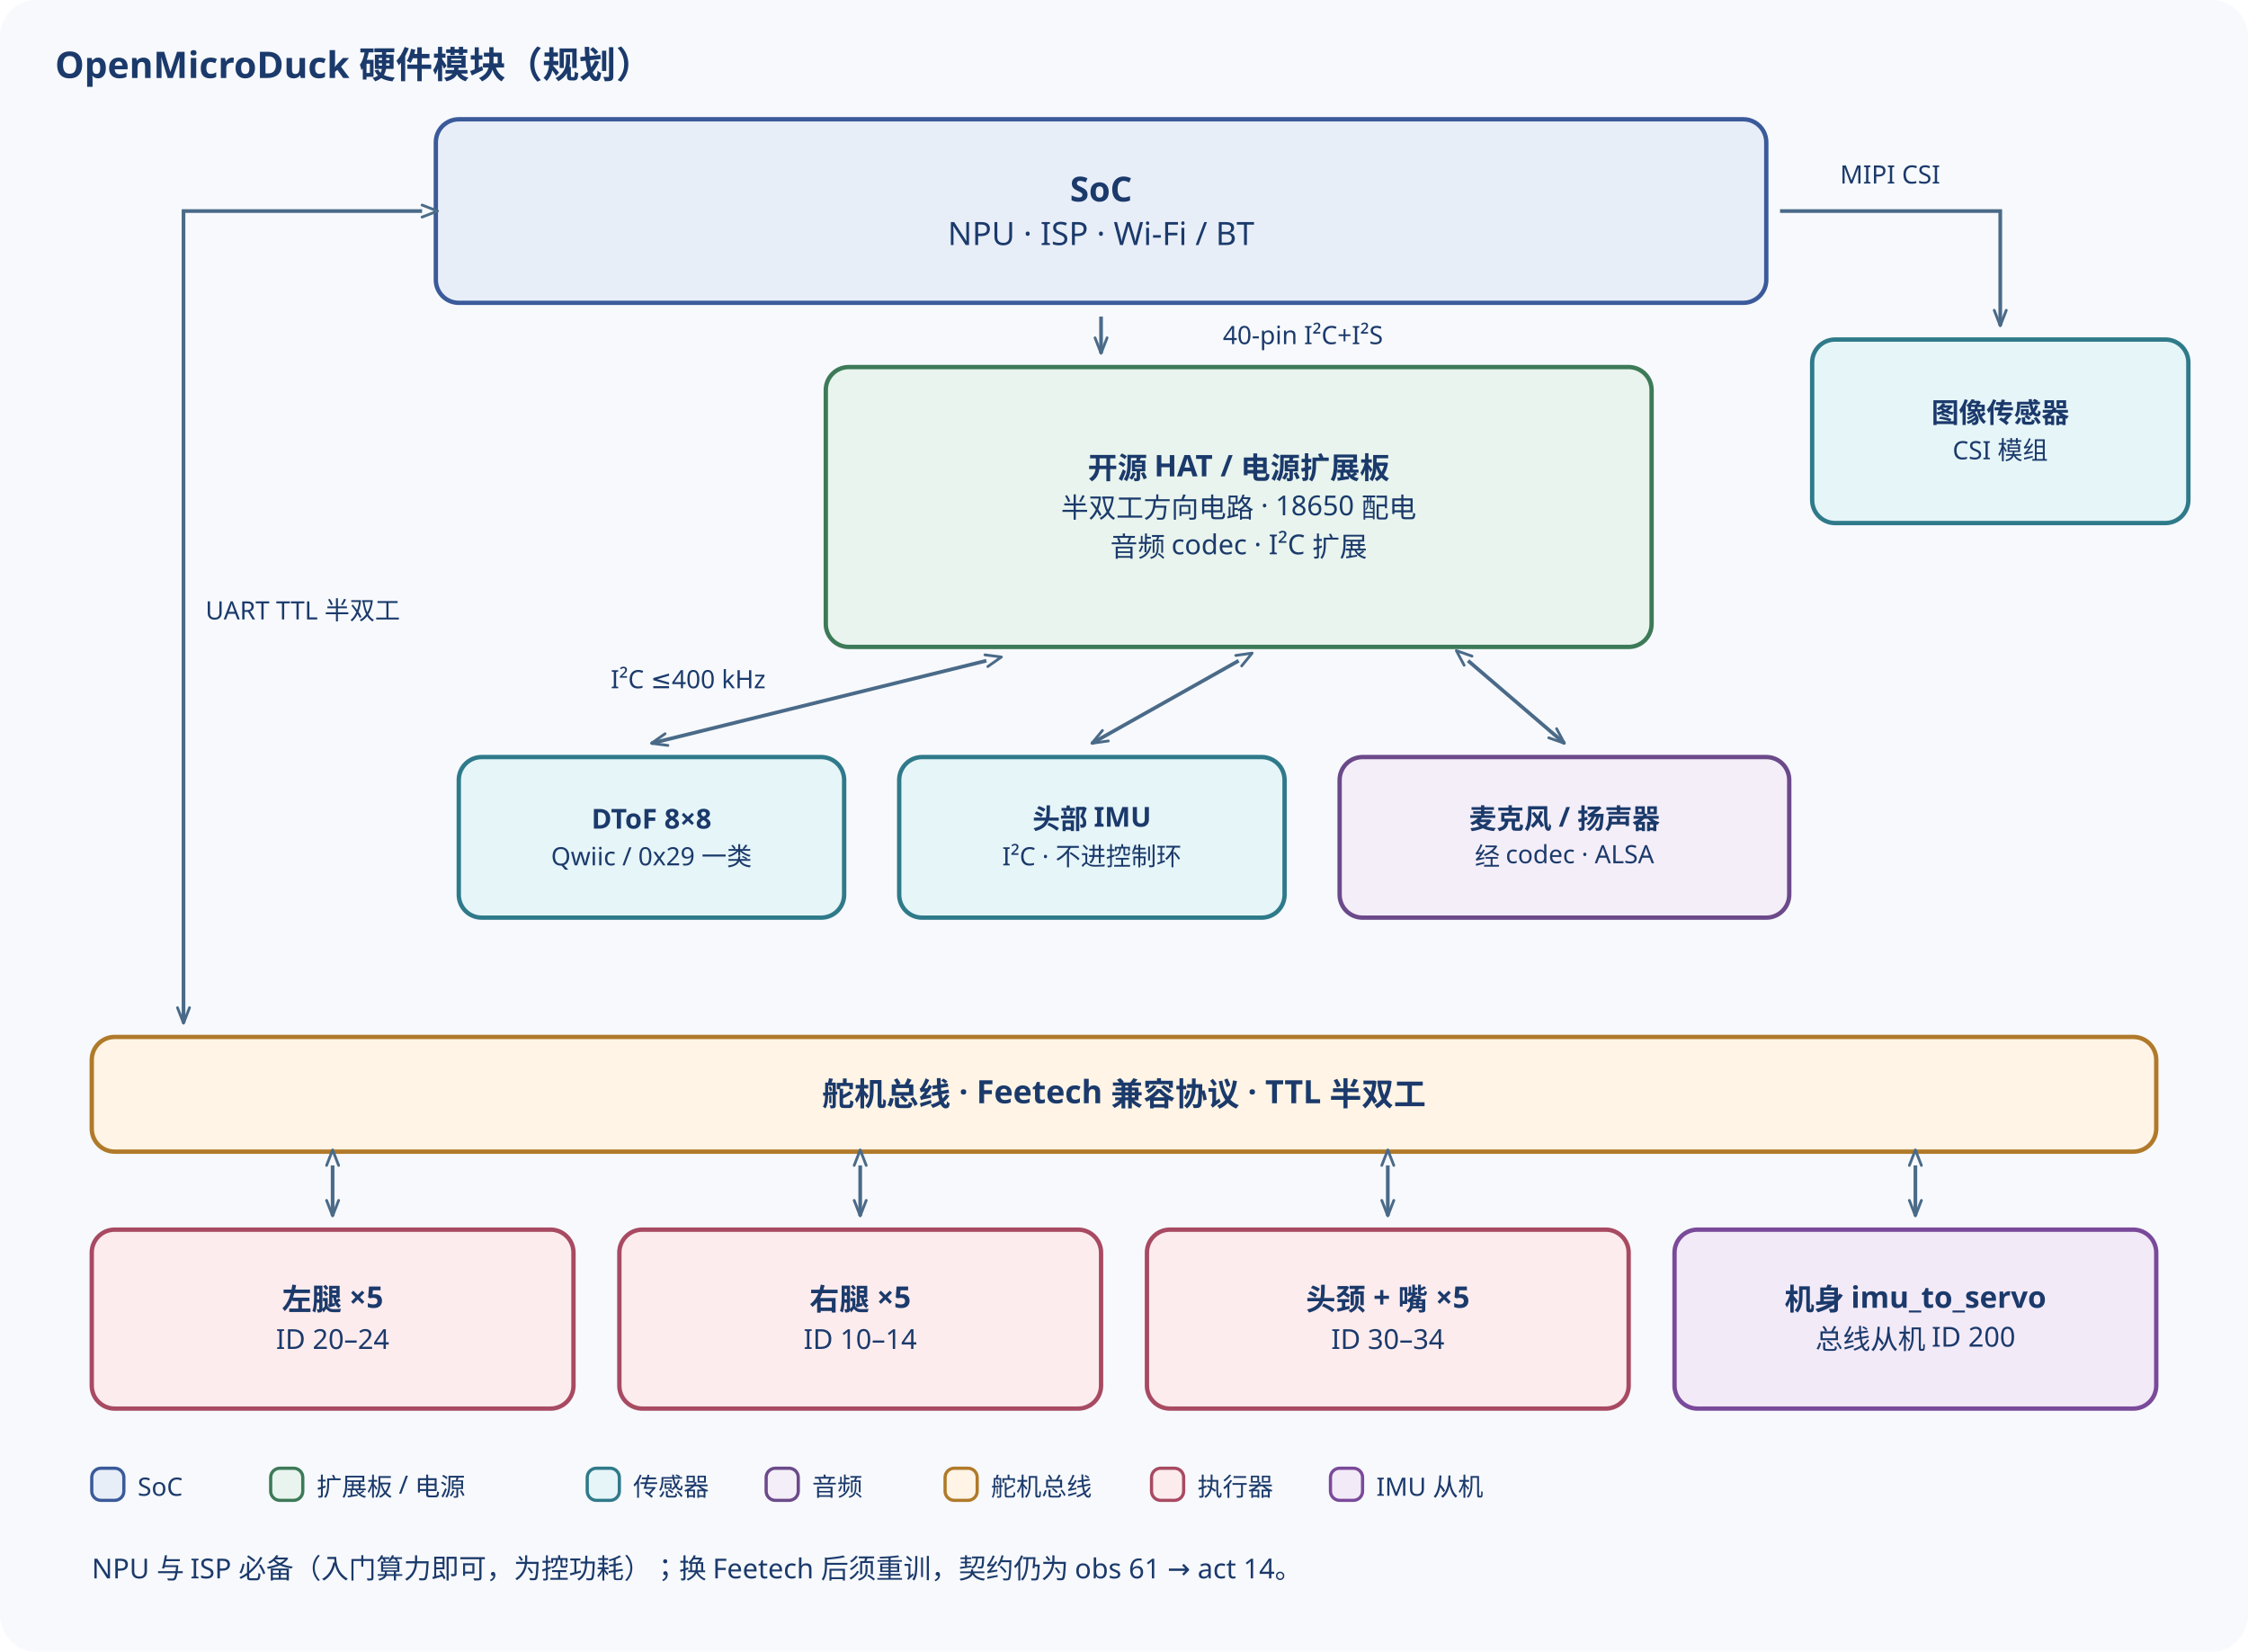
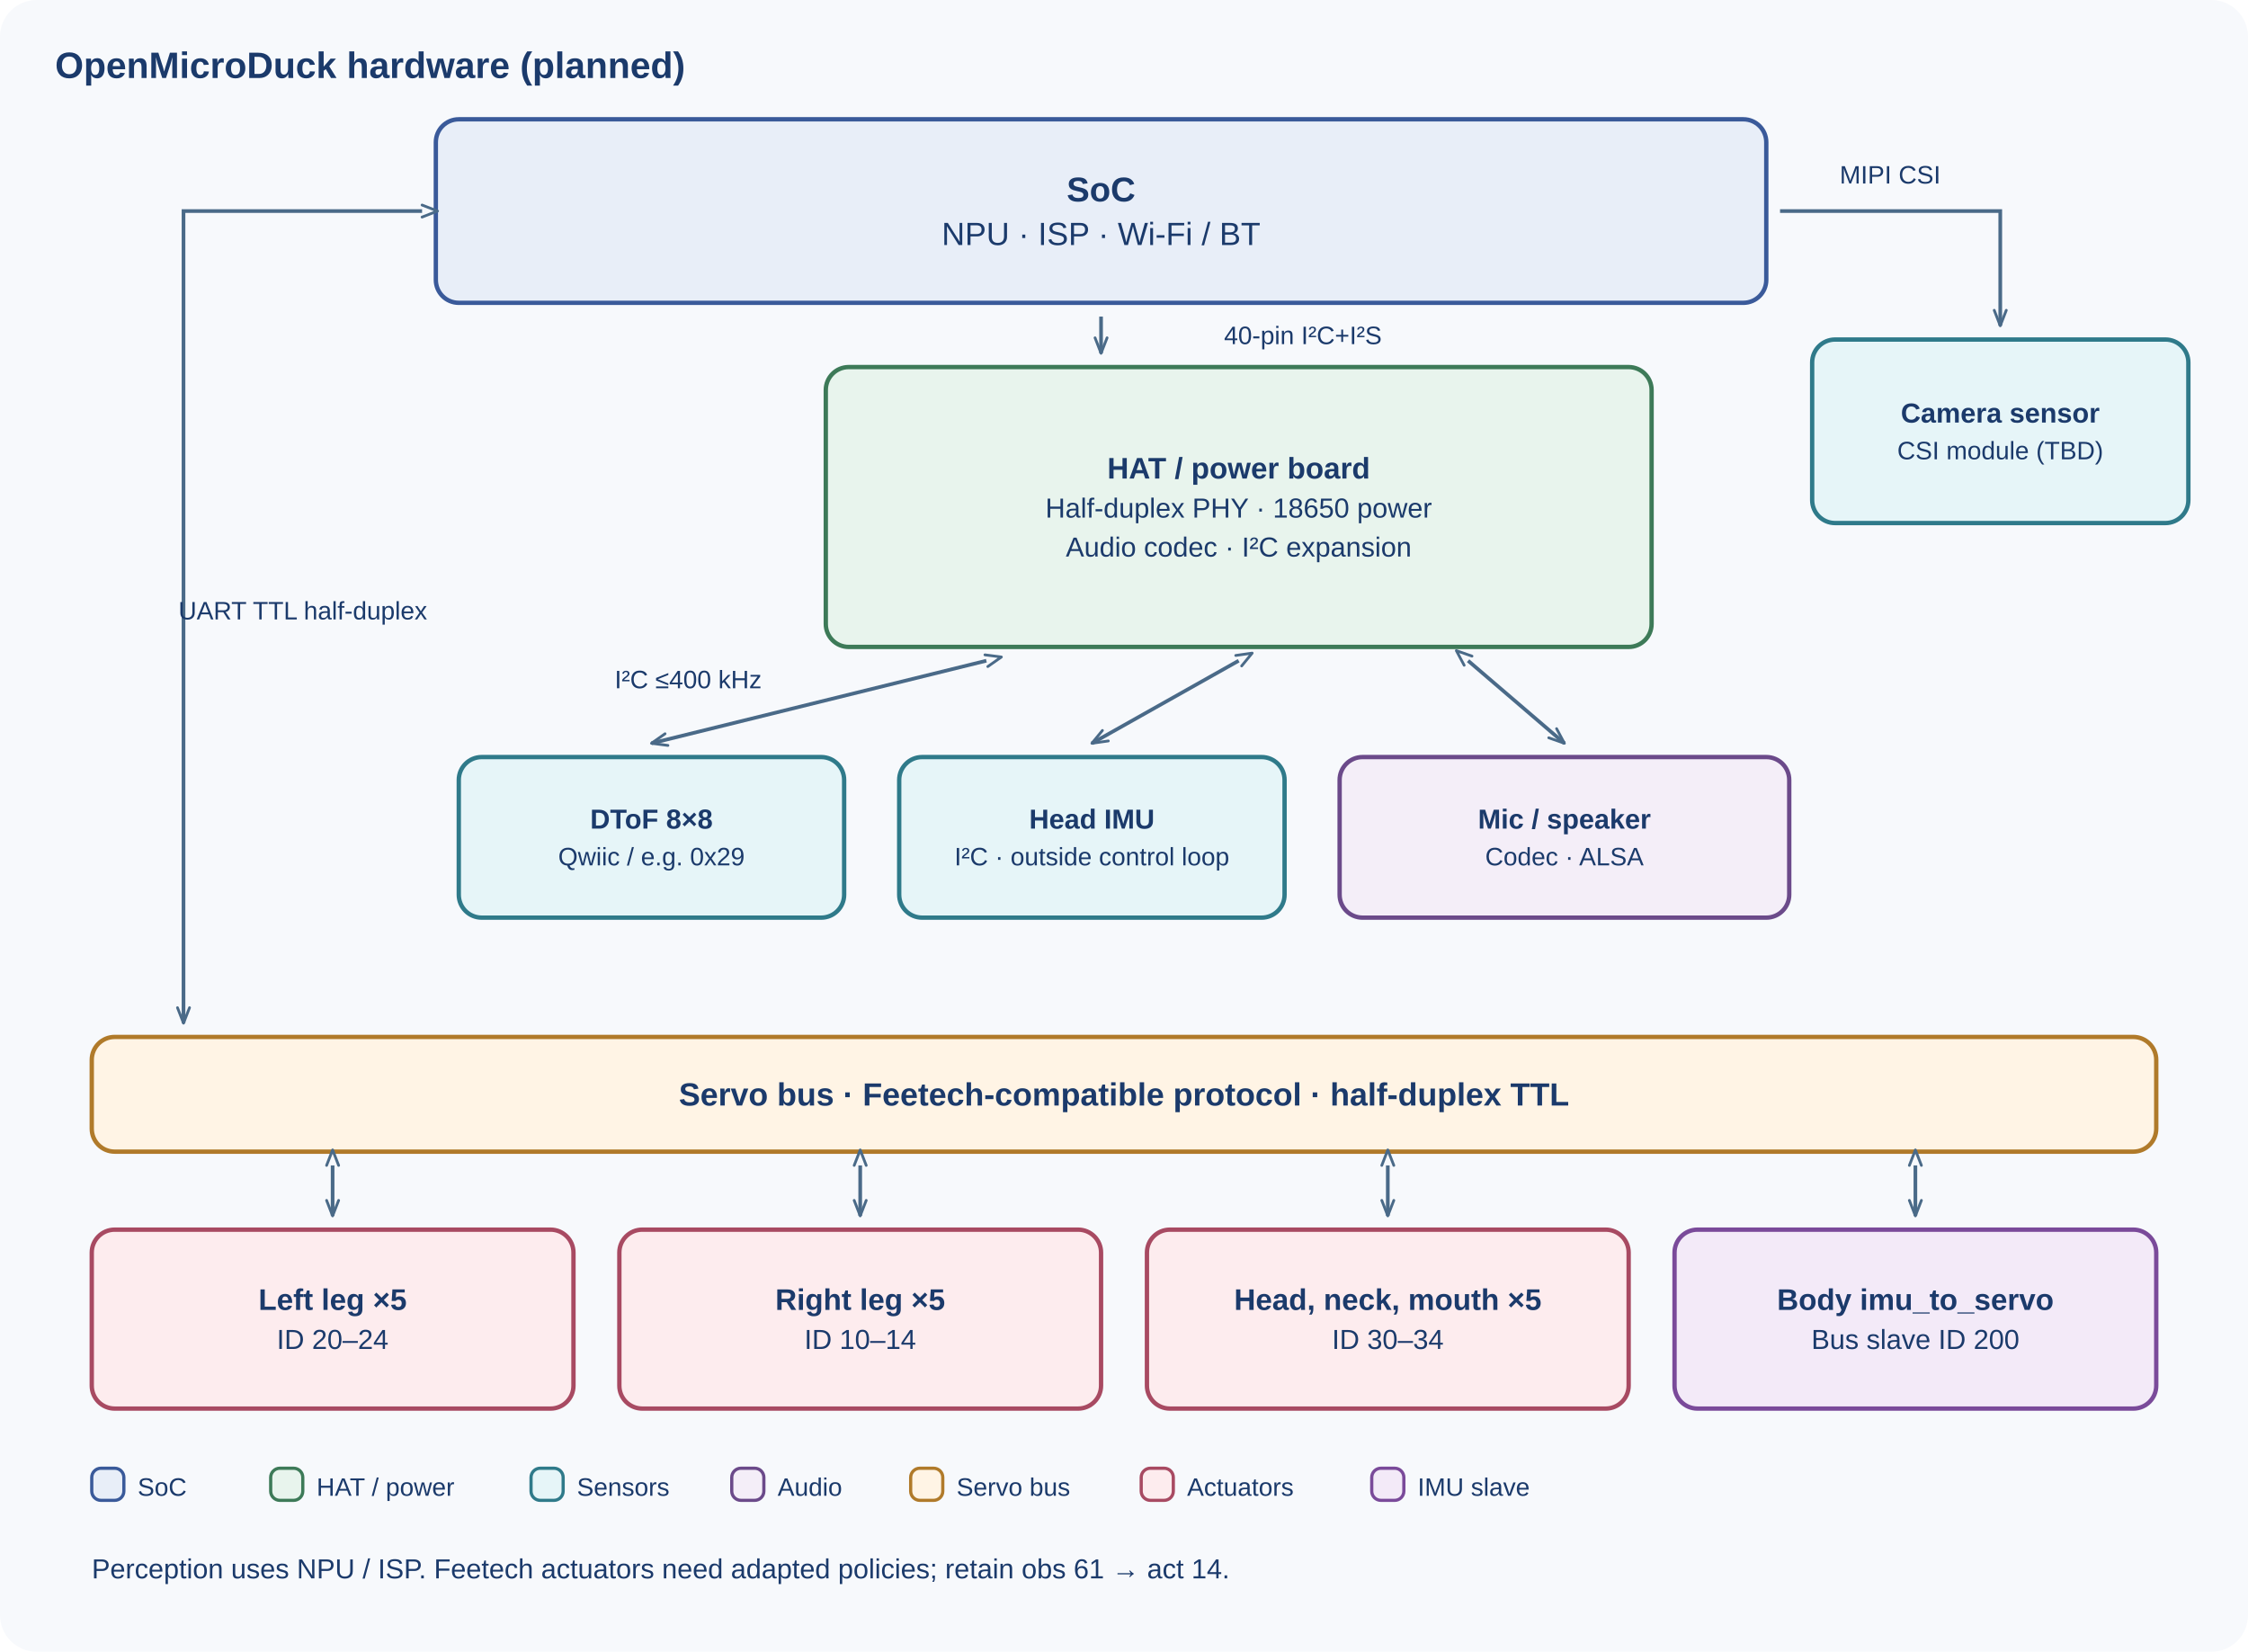
- <svg xmlns="http://www.w3.org/2000/svg" viewBox="0 0 980 720" width="980" height="720" role="img" aria-label="OpenMicroDuck 硬件模块（规划）">
+ <svg xmlns="http://www.w3.org/2000/svg" viewBox="0 0 980 720" width="980" height="720" role="img" aria-label="OpenMicroDuck hardware (planned)">
  <defs>
    <marker id="ao" viewBox="0 0 12 10" refX="10.5" refY="5" markerWidth="9" markerHeight="7.5" orient="auto" markerUnits="userSpaceOnUse">
      <polyline points="1.5,1.5 10.5,5 1.5,8.5" fill="none" stroke="#4A6A88" stroke-width="1.6" stroke-linecap="round" stroke-linejoin="round" />
    </marker>
    <marker id="ao-rev" viewBox="0 0 12 10" refX="1.5" refY="5" markerWidth="9" markerHeight="7.5" orient="auto-start-reverse" markerUnits="userSpaceOnUse">
      <polyline points="1.5,1.5 10.5,5 1.5,8.5" fill="none" stroke="#4A6A88" stroke-width="1.6" stroke-linecap="round" stroke-linejoin="round" />
    </marker>
  </defs>
  <rect x="0" y="0" width="980" height="720" fill="#F7F9FC" rx="16" />
-   <text x="24" y="34" font-family="'Microsoft YaHei', '微软雅黑', 'PingFang SC', 'Noto Sans SC', sans-serif" font-size="16" font-weight="700" fill="#1B3A6B">OpenMicroDuck 硬件模块（规划）</text>
+   <text x="24" y="34" font-family="'Arial', 'Helvetica', sans-serif" font-size="16" font-weight="700" fill="#1B3A6B">OpenMicroDuck hardware (planned)</text>
  <rect x="190" y="52" width="580" height="80" rx="10" fill="#E8EEF8" stroke="#3A5A9A" stroke-width="1.9" />
-   <text x="480.0" y="87.8" text-anchor="middle" font-family="'Microsoft YaHei', '微软雅黑', 'PingFang SC', 'Noto Sans SC', sans-serif" font-size="15" font-weight="600" fill="#1B3A6B">SoC</text>
-   <text x="480.0" y="106.8" text-anchor="middle" font-family="'Microsoft YaHei', '微软雅黑', 'PingFang SC', 'Noto Sans SC', sans-serif" font-size="14" font-weight="400" fill="#1B3A6B">NPU · ISP · Wi-Fi / BT</text>
+   <text x="480.0" y="87.8" text-anchor="middle" font-family="'Arial', 'Helvetica', sans-serif" font-size="15" font-weight="600" fill="#1B3A6B">SoC</text>
+   <text x="480.0" y="106.8" text-anchor="middle" font-family="'Arial', 'Helvetica', sans-serif" font-size="14" font-weight="400" fill="#1B3A6B">NPU · ISP · Wi-Fi / BT</text>
  <rect x="790" y="148" width="164" height="80" rx="10" fill="#E6F5F8" stroke="#2F7A8A" stroke-width="1.9" />
-   <text x="872.0" y="184.2" text-anchor="middle" font-family="'Microsoft YaHei', '微软雅黑', 'PingFang SC', 'Noto Sans SC', sans-serif" font-size="12" font-weight="600" fill="#1B3A6B">图像传感器</text>
-   <text x="872.0" y="200.2" text-anchor="middle" font-family="'Microsoft YaHei', '微软雅黑', 'PingFang SC', 'Noto Sans SC', sans-serif" font-size="11" font-weight="400" fill="#1B3A6B">CSI 模组</text>
+   <text x="872.0" y="184.2" text-anchor="middle" font-family="'Arial', 'Helvetica', sans-serif" font-size="12" font-weight="600" fill="#1B3A6B">Camera sensor</text>
+   <text x="872.0" y="200.2" text-anchor="middle" font-family="'Arial', 'Helvetica', sans-serif" font-size="11" font-weight="400" fill="#1B3A6B">CSI module (TBD)</text>
  <path d="M 776 92 L 872 92 L 872 142" fill="none" stroke="#4A6A88" stroke-width="1.6" marker-end="url(#ao)" />
-   <text x="824" y="80" text-anchor="middle" font-family="'Microsoft YaHei', '微软雅黑', 'PingFang SC', 'Noto Sans SC', sans-serif" font-size="11" font-weight="400" fill="#1B3A6B">MIPI CSI</text>
+   <text x="824" y="80" text-anchor="middle" font-family="'Arial', 'Helvetica', sans-serif" font-size="11" font-weight="400" fill="#1B3A6B">MIPI CSI</text>
  <rect x="360" y="160" width="360" height="122" rx="10" fill="#E8F4ED" stroke="#3D7A58" stroke-width="1.9" />
-   <text x="540.0" y="208.6" text-anchor="middle" font-family="'Microsoft YaHei', '微软雅黑', 'PingFang SC', 'Noto Sans SC', sans-serif" font-size="13" font-weight="600" fill="#1B3A6B">开源 HAT / 电源扩展板</text>
-   <text x="540.0" y="225.6" text-anchor="middle" font-family="'Microsoft YaHei', '微软雅黑', 'PingFang SC', 'Noto Sans SC', sans-serif" font-size="12" font-weight="400" fill="#1B3A6B">半双工方向电路  ·  18650 配电</text>
-   <text x="540.0" y="242.6" text-anchor="middle" font-family="'Microsoft YaHei', '微软雅黑', 'PingFang SC', 'Noto Sans SC', sans-serif" font-size="12" font-weight="400" fill="#1B3A6B">音频 codec  ·  I²C 扩展</text>
+   <text x="540.0" y="208.6" text-anchor="middle" font-family="'Arial', 'Helvetica', sans-serif" font-size="13" font-weight="600" fill="#1B3A6B">HAT / power board</text>
+   <text x="540.0" y="225.6" text-anchor="middle" font-family="'Arial', 'Helvetica', sans-serif" font-size="12" font-weight="400" fill="#1B3A6B">Half-duplex PHY · 18650 power</text>
+   <text x="540.0" y="242.6" text-anchor="middle" font-family="'Arial', 'Helvetica', sans-serif" font-size="12" font-weight="400" fill="#1B3A6B">Audio codec · I²C expansion</text>
  <line x1="480" y1="138" x2="480" y2="154" stroke="#4A6A88" stroke-width="1.6" fill="none" marker-end="url(#ao)" />
-   <text x="568" y="150" text-anchor="middle" font-family="'Microsoft YaHei', '微软雅黑', 'PingFang SC', 'Noto Sans SC', sans-serif" font-size="11" font-weight="400" fill="#1B3A6B">40-pin I²C+I²S</text>
+   <text x="568" y="150" text-anchor="middle" font-family="'Arial', 'Helvetica', sans-serif" font-size="11" font-weight="400" fill="#1B3A6B">40-pin I²C+I²S</text>
  <rect x="200" y="330" width="168" height="70" rx="10" fill="#E6F5F8" stroke="#2F7A8A" stroke-width="1.9" />
-   <text x="284.0" y="361.2" text-anchor="middle" font-family="'Microsoft YaHei', '微软雅黑', 'PingFang SC', 'Noto Sans SC', sans-serif" font-size="12" font-weight="600" fill="#1B3A6B">DToF 8×8</text>
-   <text x="284.0" y="377.2" text-anchor="middle" font-family="'Microsoft YaHei', '微软雅黑', 'PingFang SC', 'Noto Sans SC', sans-serif" font-size="11" font-weight="400" fill="#1B3A6B">Qwiic / 0x29 一类</text>
+   <text x="284.0" y="361.2" text-anchor="middle" font-family="'Arial', 'Helvetica', sans-serif" font-size="12" font-weight="600" fill="#1B3A6B">DToF 8×8</text>
+   <text x="284.0" y="377.2" text-anchor="middle" font-family="'Arial', 'Helvetica', sans-serif" font-size="11" font-weight="400" fill="#1B3A6B">Qwiic / e.g. 0x29</text>
  <rect x="392" y="330" width="168" height="70" rx="10" fill="#E6F5F8" stroke="#2F7A8A" stroke-width="1.9" />
-   <text x="476.0" y="361.2" text-anchor="middle" font-family="'Microsoft YaHei', '微软雅黑', 'PingFang SC', 'Noto Sans SC', sans-serif" font-size="12" font-weight="600" fill="#1B3A6B">头部 IMU</text>
-   <text x="476.0" y="377.2" text-anchor="middle" font-family="'Microsoft YaHei', '微软雅黑', 'PingFang SC', 'Noto Sans SC', sans-serif" font-size="11" font-weight="400" fill="#1B3A6B">I²C · 不进控制环</text>
+   <text x="476.0" y="361.2" text-anchor="middle" font-family="'Arial', 'Helvetica', sans-serif" font-size="12" font-weight="600" fill="#1B3A6B">Head IMU</text>
+   <text x="476.0" y="377.2" text-anchor="middle" font-family="'Arial', 'Helvetica', sans-serif" font-size="11" font-weight="400" fill="#1B3A6B">I²C · outside control loop</text>
  <rect x="584" y="330" width="196" height="70" rx="10" fill="#F4EEF8" stroke="#6B4A8A" stroke-width="1.9" />
-   <text x="682.0" y="361.2" text-anchor="middle" font-family="'Microsoft YaHei', '微软雅黑', 'PingFang SC', 'Noto Sans SC', sans-serif" font-size="12" font-weight="600" fill="#1B3A6B">麦克风 / 扬声器</text>
-   <text x="682.0" y="377.2" text-anchor="middle" font-family="'Microsoft YaHei', '微软雅黑', 'PingFang SC', 'Noto Sans SC', sans-serif" font-size="11" font-weight="400" fill="#1B3A6B">经 codec · ALSA</text>
+   <text x="682.0" y="361.2" text-anchor="middle" font-family="'Arial', 'Helvetica', sans-serif" font-size="12" font-weight="600" fill="#1B3A6B">Mic / speaker</text>
+   <text x="682.0" y="377.2" text-anchor="middle" font-family="'Arial', 'Helvetica', sans-serif" font-size="11" font-weight="400" fill="#1B3A6B">Codec · ALSA</text>
  <path d="M 430 288 L 284 324" fill="none" stroke="#4A6A88" stroke-width="1.6" marker-start="url(#ao-rev)" marker-end="url(#ao)" />
-   <text x="300" y="300" text-anchor="middle" font-family="'Microsoft YaHei', '微软雅黑', 'PingFang SC', 'Noto Sans SC', sans-serif" font-size="11" font-weight="400" fill="#1B3A6B">I²C ≤400 kHz</text>
+   <text x="300" y="300" text-anchor="middle" font-family="'Arial', 'Helvetica', sans-serif" font-size="11" font-weight="400" fill="#1B3A6B">I²C ≤400 kHz</text>
  <path d="M 540 288 L 476 324" fill="none" stroke="#4A6A88" stroke-width="1.6" marker-start="url(#ao-rev)" marker-end="url(#ao)" />
  <path d="M 640 288 L 682 324" fill="none" stroke="#4A6A88" stroke-width="1.6" marker-start="url(#ao-rev)" marker-end="url(#ao)" />
  <path d="M 184 92 L 80 92 L 80 446" fill="none" stroke="#4A6A88" stroke-width="1.6" marker-start="url(#ao-rev)" marker-end="url(#ao)" />
-   <text x="132" y="270" text-anchor="middle" font-family="'Microsoft YaHei', '微软雅黑', 'PingFang SC', 'Noto Sans SC', sans-serif" font-size="11" font-weight="400" fill="#1B3A6B">UART TTL 半双工</text>
+   <text x="132" y="270" text-anchor="middle" font-family="'Arial', 'Helvetica', sans-serif" font-size="11" font-weight="400" fill="#1B3A6B">UART TTL half-duplex</text>
  <rect x="40" y="452" width="900" height="50" rx="10" fill="#FFF4E5" stroke="#B07A2A" stroke-width="1.9" />
-   <text x="490.0" y="481.9" text-anchor="middle" font-family="'Microsoft YaHei', '微软雅黑', 'PingFang SC', 'Noto Sans SC', sans-serif" font-size="14" font-weight="600" fill="#1B3A6B">舵机总线  ·  Feetech 兼容协议  ·  TTL 半双工</text>
+   <text x="490.0" y="481.9" text-anchor="middle" font-family="'Arial', 'Helvetica', sans-serif" font-size="14" font-weight="600" fill="#1B3A6B">Servo bus · Feetech-compatible protocol · half-duplex TTL</text>
  <rect x="40" y="536" width="210" height="78" rx="10" fill="#FDECEE" stroke="#A84A62" stroke-width="1.9" />
-   <text x="145.0" y="571.0" text-anchor="middle" font-family="'Microsoft YaHei', '微软雅黑', 'PingFang SC', 'Noto Sans SC', sans-serif" font-size="13" font-weight="600" fill="#1B3A6B">左腿 ×5</text>
-   <text x="145.0" y="588.0" text-anchor="middle" font-family="'Microsoft YaHei', '微软雅黑', 'PingFang SC', 'Noto Sans SC', sans-serif" font-size="12" font-weight="400" fill="#1B3A6B">ID 20–24</text>
+   <text x="145.0" y="571.0" text-anchor="middle" font-family="'Arial', 'Helvetica', sans-serif" font-size="13" font-weight="600" fill="#1B3A6B">Left leg ×5</text>
+   <text x="145.0" y="588.0" text-anchor="middle" font-family="'Arial', 'Helvetica', sans-serif" font-size="12" font-weight="400" fill="#1B3A6B">ID 20–24</text>
  <line x1="145" y1="508" x2="145" y2="530" stroke="#4A6A88" stroke-width="1.6" fill="none" marker-start="url(#ao-rev)" marker-end="url(#ao)" />
  <rect x="270" y="536" width="210" height="78" rx="10" fill="#FDECEE" stroke="#A84A62" stroke-width="1.9" />
-   <text x="375.0" y="571.0" text-anchor="middle" font-family="'Microsoft YaHei', '微软雅黑', 'PingFang SC', 'Noto Sans SC', sans-serif" font-size="13" font-weight="600" fill="#1B3A6B">右腿 ×5</text>
-   <text x="375.0" y="588.0" text-anchor="middle" font-family="'Microsoft YaHei', '微软雅黑', 'PingFang SC', 'Noto Sans SC', sans-serif" font-size="12" font-weight="400" fill="#1B3A6B">ID 10–14</text>
+   <text x="375.0" y="571.0" text-anchor="middle" font-family="'Arial', 'Helvetica', sans-serif" font-size="13" font-weight="600" fill="#1B3A6B">Right leg ×5</text>
+   <text x="375.0" y="588.0" text-anchor="middle" font-family="'Arial', 'Helvetica', sans-serif" font-size="12" font-weight="400" fill="#1B3A6B">ID 10–14</text>
  <line x1="375" y1="508" x2="375" y2="530" stroke="#4A6A88" stroke-width="1.6" fill="none" marker-start="url(#ao-rev)" marker-end="url(#ao)" />
  <rect x="500" y="536" width="210" height="78" rx="10" fill="#FDECEE" stroke="#A84A62" stroke-width="1.9" />
-   <text x="605.0" y="571.0" text-anchor="middle" font-family="'Microsoft YaHei', '微软雅黑', 'PingFang SC', 'Noto Sans SC', sans-serif" font-size="13" font-weight="600" fill="#1B3A6B">头颈 + 嘴 ×5</text>
-   <text x="605.0" y="588.0" text-anchor="middle" font-family="'Microsoft YaHei', '微软雅黑', 'PingFang SC', 'Noto Sans SC', sans-serif" font-size="12" font-weight="400" fill="#1B3A6B">ID 30–34</text>
+   <text x="605.0" y="571.0" text-anchor="middle" font-family="'Arial', 'Helvetica', sans-serif" font-size="13" font-weight="600" fill="#1B3A6B">Head, neck, mouth ×5</text>
+   <text x="605.0" y="588.0" text-anchor="middle" font-family="'Arial', 'Helvetica', sans-serif" font-size="12" font-weight="400" fill="#1B3A6B">ID 30–34</text>
  <line x1="605" y1="508" x2="605" y2="530" stroke="#4A6A88" stroke-width="1.6" fill="none" marker-start="url(#ao-rev)" marker-end="url(#ao)" />
  <rect x="730" y="536" width="210" height="78" rx="10" fill="#F3EAF8" stroke="#7A4A9A" stroke-width="1.9" />
-   <text x="835.0" y="571.0" text-anchor="middle" font-family="'Microsoft YaHei', '微软雅黑', 'PingFang SC', 'Noto Sans SC', sans-serif" font-size="13" font-weight="600" fill="#1B3A6B">机身 imu_to_servo</text>
-   <text x="835.0" y="588.0" text-anchor="middle" font-family="'Microsoft YaHei', '微软雅黑', 'PingFang SC', 'Noto Sans SC', sans-serif" font-size="12" font-weight="400" fill="#1B3A6B">总线从机  ID 200</text>
+   <text x="835.0" y="571.0" text-anchor="middle" font-family="'Arial', 'Helvetica', sans-serif" font-size="13" font-weight="600" fill="#1B3A6B">Body imu_to_servo</text>
+   <text x="835.0" y="588.0" text-anchor="middle" font-family="'Arial', 'Helvetica', sans-serif" font-size="12" font-weight="400" fill="#1B3A6B">Bus slave ID 200</text>
  <line x1="835" y1="508" x2="835" y2="530" stroke="#4A6A88" stroke-width="1.6" fill="none" marker-start="url(#ao-rev)" marker-end="url(#ao)" />
-   <g font-family="'Microsoft YaHei', '微软雅黑', 'PingFang SC', 'Noto Sans SC', sans-serif" font-size="11" fill="#1B3A6B">
+   <g font-family="'Arial', 'Helvetica', sans-serif" font-size="11" fill="#1B3A6B">
    <rect x="40" y="640" width="14" height="14" rx="4" fill="#E8EEF8" stroke="#3A5A9A" stroke-width="1.4" />
    <text x="60" y="652">SoC</text>
    <rect x="118" y="640" width="14" height="14" rx="4" fill="#E8F4ED" stroke="#3D7A58" stroke-width="1.4" />
-     <text x="138" y="652">扩展板 / 电源</text>
-     <rect x="256" y="640" width="14" height="14" rx="4" fill="#E6F5F8" stroke="#2F7A8A" stroke-width="1.4" />
-     <text x="276" y="652">传感器</text>
-     <rect x="334" y="640" width="14" height="14" rx="4" fill="#F4EEF8" stroke="#6B4A8A" stroke-width="1.4" />
-     <text x="354" y="652">音频</text>
-     <rect x="412" y="640" width="14" height="14" rx="4" fill="#FFF4E5" stroke="#B07A2A" stroke-width="1.4" />
-     <text x="432" y="652">舵机总线</text>
-     <rect x="502" y="640" width="14" height="14" rx="4" fill="#FDECEE" stroke="#A84A62" stroke-width="1.4" />
-     <text x="522" y="652">执行器</text>
-     <rect x="580" y="640" width="14" height="14" rx="4" fill="#F3EAF8" stroke="#7A4A9A" stroke-width="1.4" />
-     <text x="600" y="652">IMU 从机</text>
+     <text x="138" y="652">HAT / power</text>
+     <rect x="231.5" y="640" width="14" height="14" rx="4" fill="#E6F5F8" stroke="#2F7A8A" stroke-width="1.4" />
+     <text x="251.5" y="652">Sensors</text>
+     <rect x="319.0" y="640" width="14" height="14" rx="4" fill="#F4EEF8" stroke="#6B4A8A" stroke-width="1.4" />
+     <text x="339.0" y="652">Audio</text>
+     <rect x="397.0" y="640" width="14" height="14" rx="4" fill="#FFF4E5" stroke="#B07A2A" stroke-width="1.4" />
+     <text x="417.0" y="652">Servo bus</text>
+     <rect x="497.5" y="640" width="14" height="14" rx="4" fill="#FDECEE" stroke="#A84A62" stroke-width="1.4" />
+     <text x="517.5" y="652">Actuators</text>
+     <rect x="598.0" y="640" width="14" height="14" rx="4" fill="#F3EAF8" stroke="#7A4A9A" stroke-width="1.4" />
+     <text x="618.0" y="652">IMU slave</text>
  </g>
-   <text x="40" y="688" font-family="'Microsoft YaHei', '微软雅黑', 'PingFang SC', 'Noto Sans SC', sans-serif" font-size="12" fill="#1B3A6B">NPU 与 ISP 必备（入门算力即可，为控功耗）；换 Feetech 后须重训，契约仍为 obs 61 → act 14。</text>
+   <text x="40" y="688" font-family="'Arial', 'Helvetica', sans-serif" font-size="12" fill="#1B3A6B">Perception uses NPU / ISP. Feetech actuators need adapted policies; retain obs 61 → act 14.</text>
</svg>
